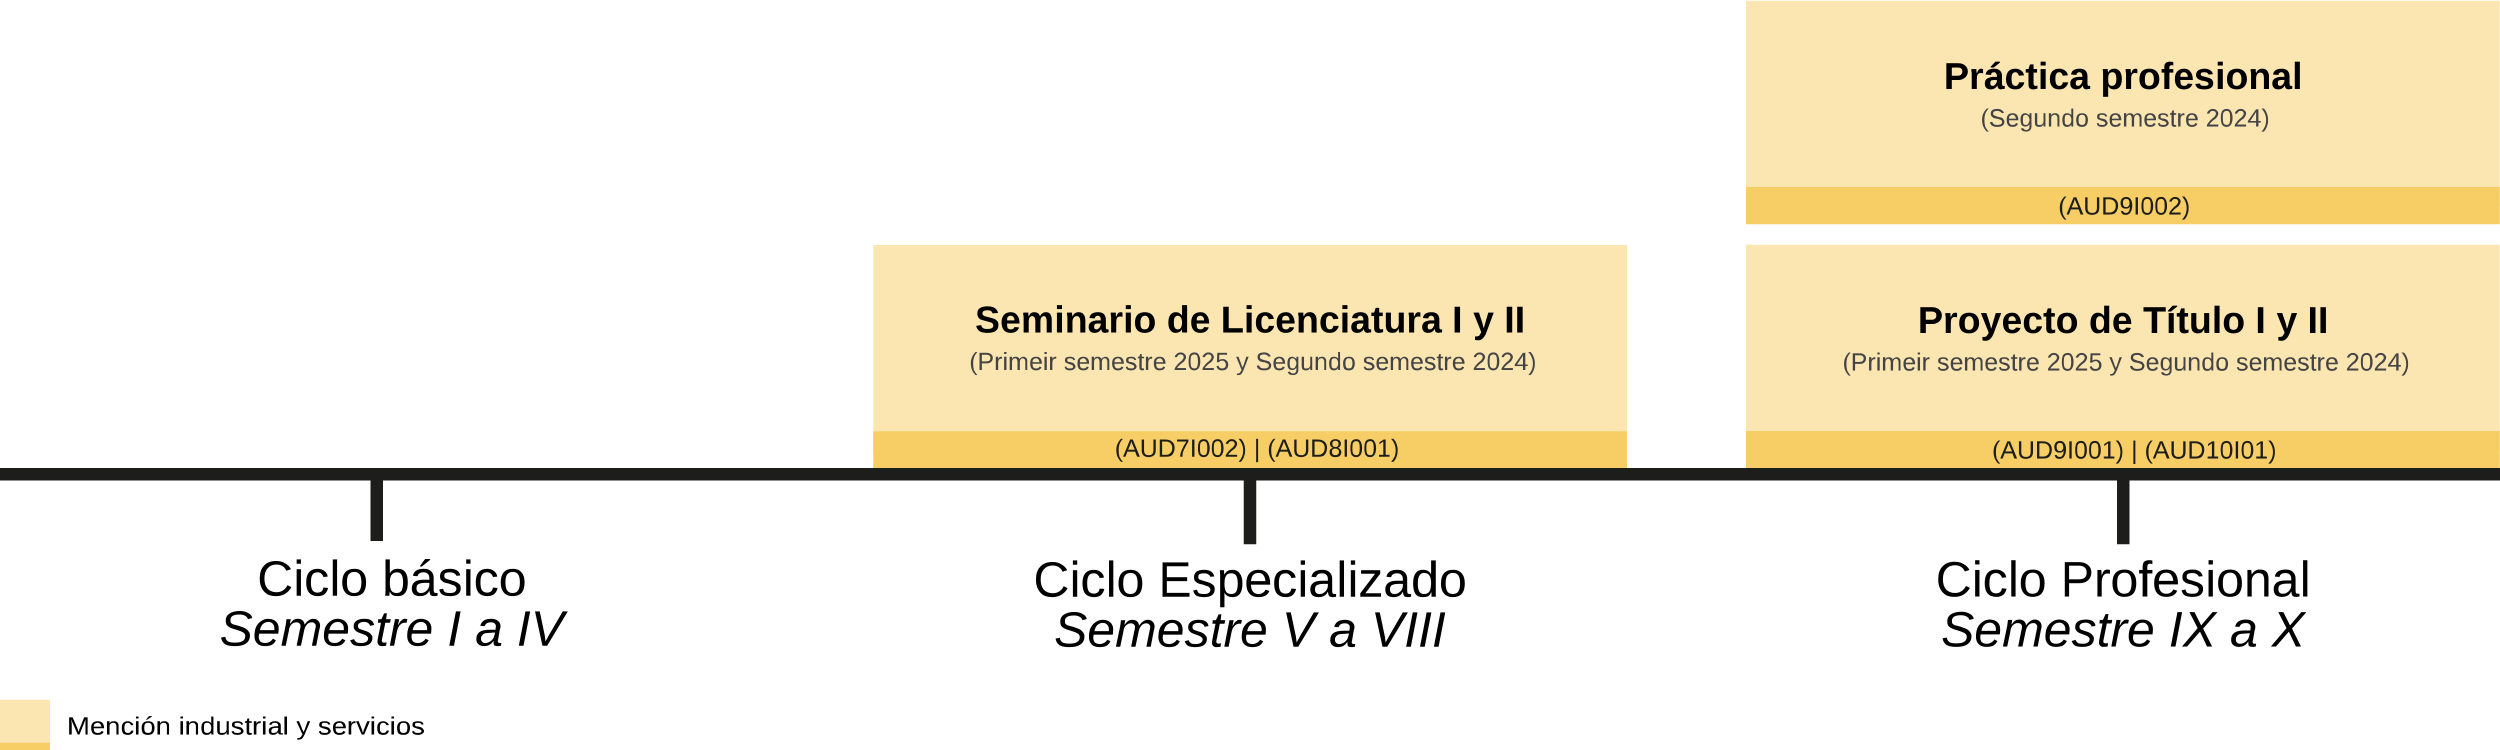
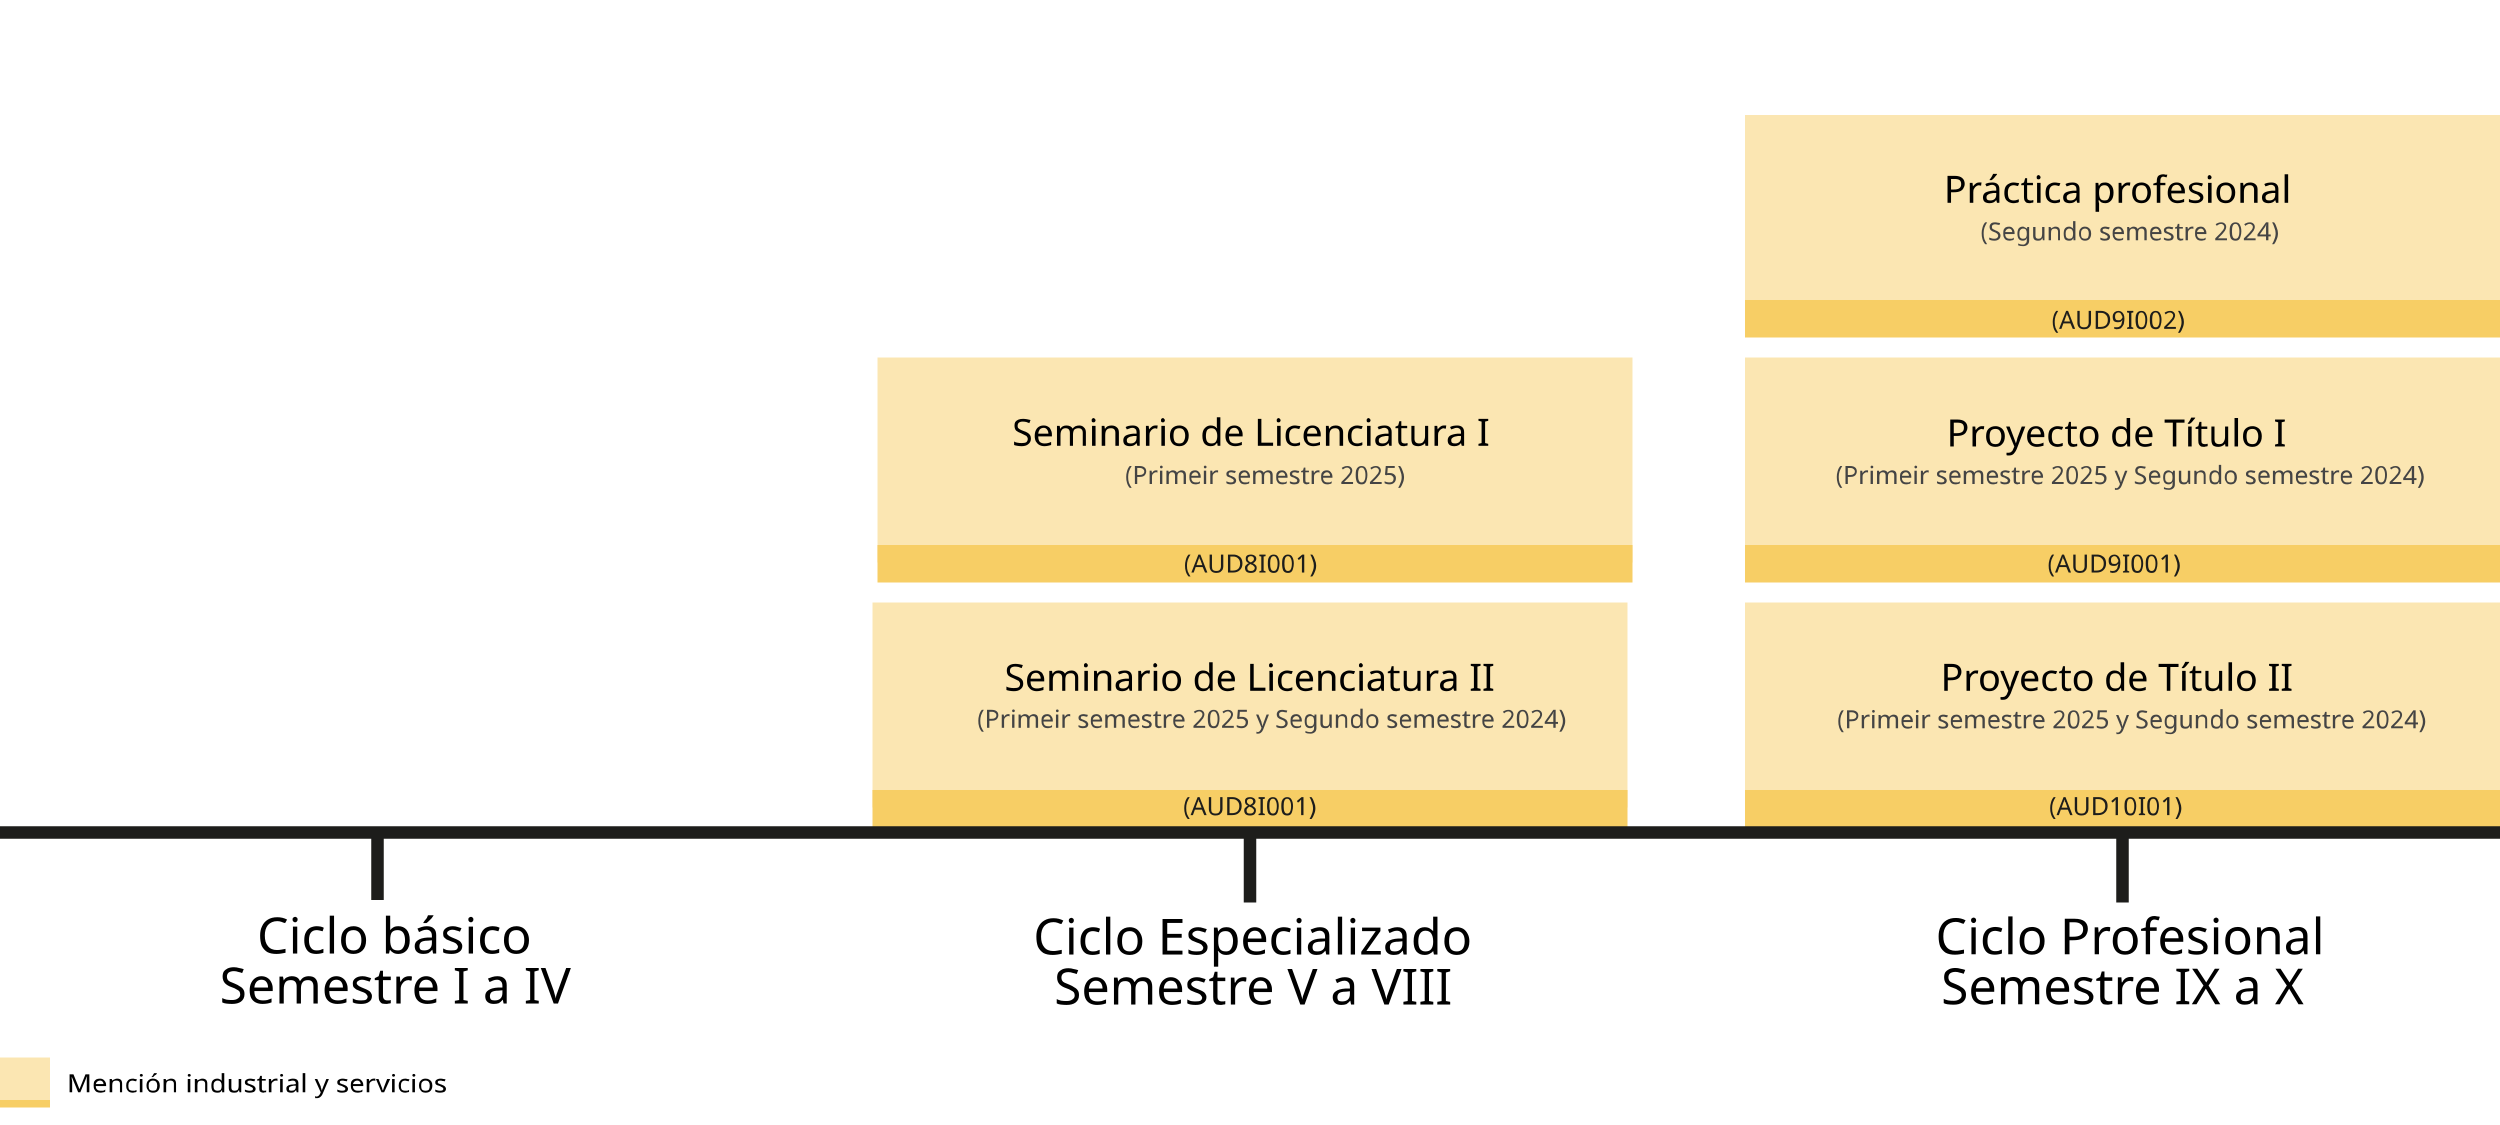
- <svg xmlns="http://www.w3.org/2000/svg" id="Capa_1" data-name="Capa 1" viewBox="0 0 100 30">
-   <defs>
-     <style>
-       .cls-1 {
-         font-family: Arial-BoldMT, Arial;
-         font-size: 1.5px;
-         font-weight: 700;
-       }
- 
-       .cls-1, .cls-2, .cls-3, .cls-4, .cls-5, .cls-6, .cls-7, .cls-8 {
-         isolation: isolate;
-       }
- 
-       .cls-3, .cls-4, .cls-6, .cls-8 {
-         font-family: ArialMT, Arial;
-       }
- 
-       .cls-3, .cls-5 {
-         font-size: 2px;
-       }
- 
-       .cls-4 {
-         fill: #444;
-       }
- 
-       .cls-4, .cls-6, .cls-8 {
-         font-size: 1px;
-       }
- 
-       .cls-5 {
-         font-family: Arial-ItalicMT, Arial;
-         font-style: italic;
-       }
- 
-       .cls-6 {
-         fill: #1d1d1b;
-       }
- 
-       .cls-7 {
-         opacity: .5;
-       }
- 
-       .cls-7, .cls-9 {
-         fill: #f7ce65;
-       }
- 
-       .cls-10 {
-         fill: none;
-         stroke: #1d1d1b;
-         stroke-miterlimit: 10;
-         stroke-width: .5px;
-       }
-     </style>
-   </defs>
+ <svg xmlns="http://www.w3.org/2000/svg" version="1.1" id="Capa_1" x="0px" y="0px" viewBox="0 0 100 45" style="enable-background:new 0 0 100 45;" xml:space="preserve">
+   <style type="text/css">
+ 	.st0{opacity:0.5;fill:#F7CE65;enable-background:new    ;}
+ 	.st1{fill:#F7CE65;}
+ 	.st2{font-family:'ArialMT';}
+ 	.st3{font-size:1px;}
+ 	.st4{font-family:'Arial-BoldMT';}
+ 	.st5{font-size:1.5px;}
+ 	.st6{fill:#444444;}
+ 	.st7{fill:#1D1D1B;}
+ 	.st8{fill:none;stroke:#1D1D1B;stroke-width:0.5;stroke-miterlimit:10;}
+ 	.st9{font-size:2px;}
+ 	.st10{font-family:'Arial-ItalicMT';}
+ </style>
  <g id="Simbología">
    <g>
-       <rect class="cls-7" y="27.99" width="2" height="1.92" />
-       <rect class="cls-9" y="29.71" width="2" height=".29" />
+       <rect y="42.3" class="st0" width="2" height="1.9" />
+       <rect y="44" class="st1" width="2" height="0.3" />
    </g>
-     <g class="cls-2">
-       <text class="cls-8" transform="translate(2.68 29.38) scale(1.1 1)">
-         <tspan x="0" y="0">Mención industrial y servicios</tspan>
-       </text>
+     <g>
+       <text transform="matrix(1.1 0 0 1 2.6802 43.6918)" class="st2 st3">Mención industrial y servicios</text>
    </g>
  </g>
-   <g id="Cuadros">
-     <g>
-       <rect class="cls-7" x="69.84" y="9.79" width="30.15" height="8.25" />
-       <rect class="cls-9" x="69.84" y="17.24" width="30.15" height="1.49" />
-     </g>
-     <g>
-       <rect class="cls-7" x="34.93" y="9.8" width="30.15" height="8.24" />
-       <rect class="cls-9" x="34.93" y="17.25" width="30.15" height="1.49" />
-     </g>
-     <g class="cls-2">
-       <text class="cls-1" transform="translate(39 13.3)">
-         <tspan x="0" y="0">Seminario de Licenciatura I y II</tspan>
-       </text>
-       <text class="cls-4" transform="translate(38.77 14.8)">
-         <tspan x="0" y="0">(Primeir semestre 2025 y Segundo semestre 2024)</tspan>
-       </text>
-     </g>
-     <g class="cls-2">
-       <text class="cls-1" transform="translate(76.72 13.32)">
-         <tspan x="0" y="0">Proyecto de Título I y II</tspan>
-       </text>
-       <text class="cls-4" transform="translate(73.7 14.82)">
-         <tspan x="0" y="0">(Primeir semestre 2025 y Segundo semestre 2024)</tspan>
-       </text>
-     </g>
-     <g class="cls-2">
-       <text class="cls-6" transform="translate(79.68 18.34)">
-         <tspan x="0" y="0">(AUD9I001) | (AUD10I01)</tspan>
-       </text>
-     </g>
-     <g class="cls-2">
-       <text class="cls-6" transform="translate(44.59 18.27)">
-         <tspan x="0" y="0">(AUD7I002) | (AUD8I001)</tspan>
-       </text>
-     </g>
-     <g>
-       <rect class="cls-7" x="69.84" y=".03" width="30.15" height="8.25" />
-       <rect class="cls-9" x="69.84" y="7.48" width="30.15" height="1.49" />
-     </g>
-     <g class="cls-2">
-       <text class="cls-1" transform="translate(77.76 3.56)">
-         <tspan x="0" y="0">Práctica profesional</tspan>
-       </text>
-       <text class="cls-4" transform="translate(79.22 5.06)">
-         <tspan x="0" y="0">(Segundo semestre 2024)</tspan>
-       </text>
-     </g>
-     <g class="cls-2">
-       <text class="cls-6" transform="translate(82.33 8.58)">
-         <tspan x="0" y="0">(AUD9I002)</tspan>
-       </text>
-     </g>
+   <g>
+     <rect x="69.8" y="24.1" class="st0" width="30.2" height="8.3" />
+     <rect x="69.8" y="31.6" class="st1" width="30.2" height="1.5" />
+   </g>
+   <g>
+     <rect x="34.9" y="24.1" class="st0" width="30.2" height="8.2" />
+     <rect x="34.9" y="31.6" class="st1" width="30.2" height="1.5" />
+   </g>
+   <g>
+     <text transform="matrix(1 0 0 1 40.179 27.632)" class="st4 st5">Seminario de Licenciatura II</text>
+     <text transform="matrix(1 0 0 1 39.0858 29.1119)" class="st6 st2 st3">(Primeir semestre 2025 y Segundo semestre 2024)</text>
+   </g>
+   <g>
+     <text transform="matrix(1 0 0 1 77.6295 27.6318)" class="st4 st5">Proyecto de Título II</text>
+     <text transform="matrix(1 0 0 1 73.4857 29.1318)" class="st6 st2 st3">(Primeir semestre 2025 y Segundo semestre 2024)</text>
+   </g>
+   <g>
+     <text transform="matrix(1 0 0 1 81.9603 32.6042)" class="st7 st2 st3">(AUD10I01)</text>
+   </g>
+   <rect x="69.8" y="14.3" class="st0" width="30.2" height="8.3" />
+   <rect x="69.8" y="21.8" class="st1" width="30.2" height="1.5" />
+   <g>
+     <text transform="matrix(1 0 0 1 77.8696 17.8594)" class="st4 st5">Proyecto de Título I</text>
+     <text transform="matrix(1 0 0 1 73.4248 19.3594)" class="st6 st2 st3">(Primeir semestre 2025 y Segundo semestre 2024)</text>
+   </g>
+   <g>
+     <text transform="matrix(1 0 0 1 81.8993 22.9021)" class="st7 st2 st3">(AUD9I001)</text>
+   </g>
+   <g>
+     <text transform="matrix(1 0 0 1 47.3227 32.6046)" class="st7 st2 st3">(AUD8I001)</text>
+   </g>
+   <g>
+     <rect x="35.1" y="14.3" class="st0" width="30.2" height="8.2" />
+     <rect x="35.1" y="21.8" class="st1" width="30.2" height="1.5" />
+   </g>
+   <g>
+     <text transform="matrix(1 0 0 1 40.4863 17.8319)" class="st4 st5">Seminario de Licenciatura I</text>
+     <text transform="matrix(1 0 0 1 45.0009 19.3592)" class="st6 st2 st3">(Primeir semestre 2025)</text>
+   </g>
+   <g>
+     <text transform="matrix(1 0 0 1 47.3537 22.9017)" class="st7 st2 st3">(AUD8I001)</text>
+   </g>
+   <g>
+     <rect x="69.8" y="4.6" class="st0" width="30.2" height="8.2" />
+     <rect x="69.8" y="12" class="st1" width="30.2" height="1.5" />
+   </g>
+   <g>
+     <text transform="matrix(1 0 0 1 77.76 8.1119)" class="st4 st5">Práctica profesional</text>
+     <text transform="matrix(1 0 0 1 79.22 9.6119)" class="st6 st2 st3">(Segundo semestre 2024)</text>
+   </g>
+   <g>
+     <text transform="matrix(1 0 0 1 82.0627 13.1545)" class="st7 st2 st3">(AUD9I002)</text>
  </g>
  <g id="Línea">
    <g>
-       <line class="cls-10" x1="15.07" y1="21.64" x2="15.07" y2="18.84" />
-       <line class="cls-10" y1="18.97" x2="100" y2="18.97" />
-       <line class="cls-10" x1="50" y1="21.77" x2="50" y2="18.97" />
-       <line class="cls-10" x1="84.93" y1="21.77" x2="84.93" y2="18.97" />
+       <line class="st8" x1="15.1" y1="36" x2="15.1" y2="33.2" />
+       <line class="st8" x1="0" y1="33.3" x2="100" y2="33.3" />
+       <line class="st8" x1="50" y1="36.1" x2="50" y2="33.3" />
+       <line class="st8" x1="84.9" y1="36.1" x2="84.9" y2="33.3" />
    </g>
-     <g class="cls-2">
-       <text class="cls-3" transform="translate(10.28 23.83)">
-         <tspan x="0" y="0">Ciclo básico</tspan>
-       </text>
-       <text class="cls-5" transform="translate(8.78 25.83)">
-         <tspan x="0" y="0">Semestre I a IV</tspan>
-       </text>
+     <g>
+       <text transform="matrix(1 0 0 1 10.28 38.1418)" class="st2 st9">Ciclo básico</text>
+       <text transform="matrix(1 0 0 1 8.78 40.1418)" class="st10 st9">Semestre I a IV</text>
    </g>
-     <g class="cls-2">
-       <text class="cls-3" transform="translate(41.33 23.87)">
-         <tspan x="0" y="0">Ciclo Especializado</tspan>
-       </text>
-       <text class="cls-5" transform="translate(42.16 25.87)">
-         <tspan x="0" y="0">Semestre V a VIII</tspan>
-       </text>
+     <g>
+       <text transform="matrix(1 0 0 1 41.33 38.1819)" class="st2 st9">Ciclo Especializado</text>
+       <text transform="matrix(1 0 0 1 42.16 40.1819)" class="st10 st9">Semestre V a VIII</text>
    </g>
-     <g class="cls-2">
-       <text class="cls-3" transform="translate(77.42 23.86)">
-         <tspan x="0" y="0">Ciclo Profesional</tspan>
-       </text>
-       <text class="cls-5" transform="translate(77.64 25.86)">
-         <tspan x="0" y="0">Semestre IX a X</tspan>
-       </text>
+     <g>
+       <text transform="matrix(1 0 0 1 77.42 38.1719)" class="st2 st9">Ciclo Profesional</text>
+       <text transform="matrix(1 0 0 1 77.64 40.1719)" class="st10 st9">Semestre IX a X</text>
    </g>
  </g>
</svg>
